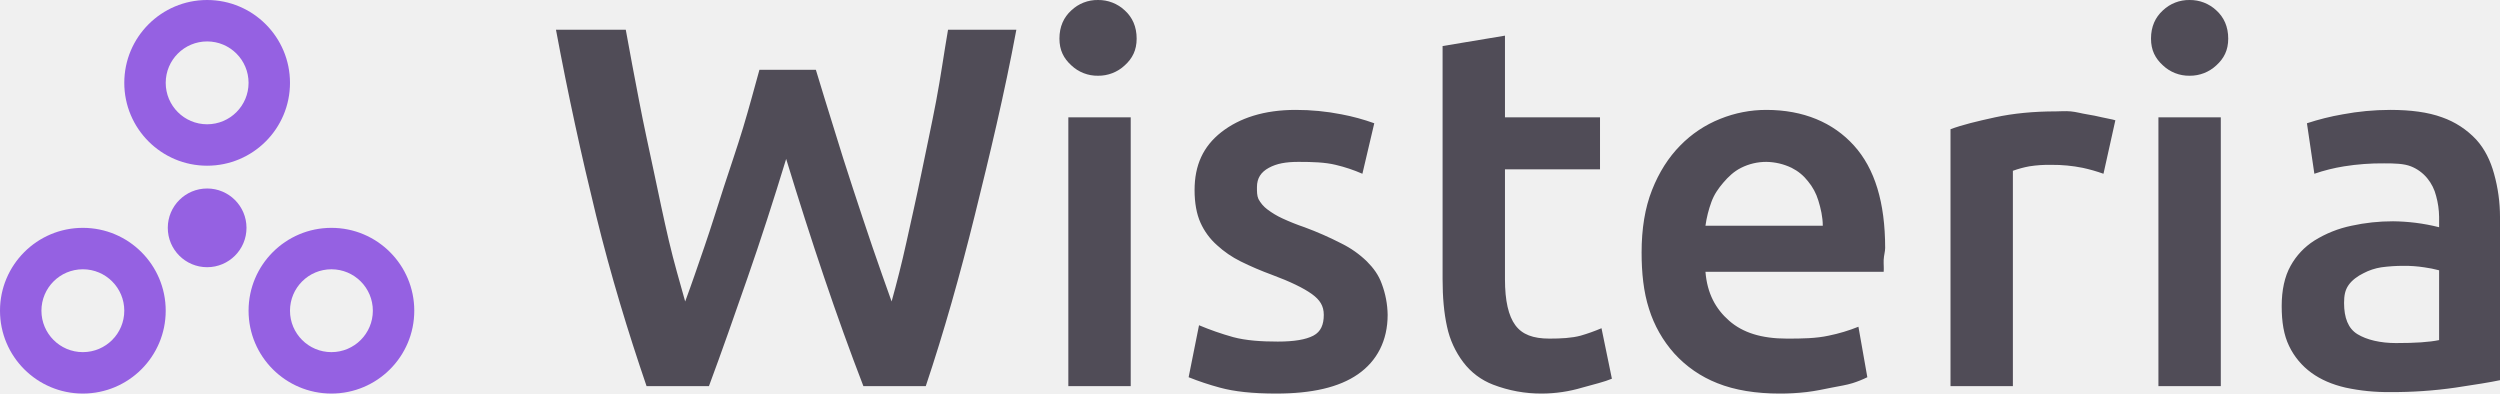
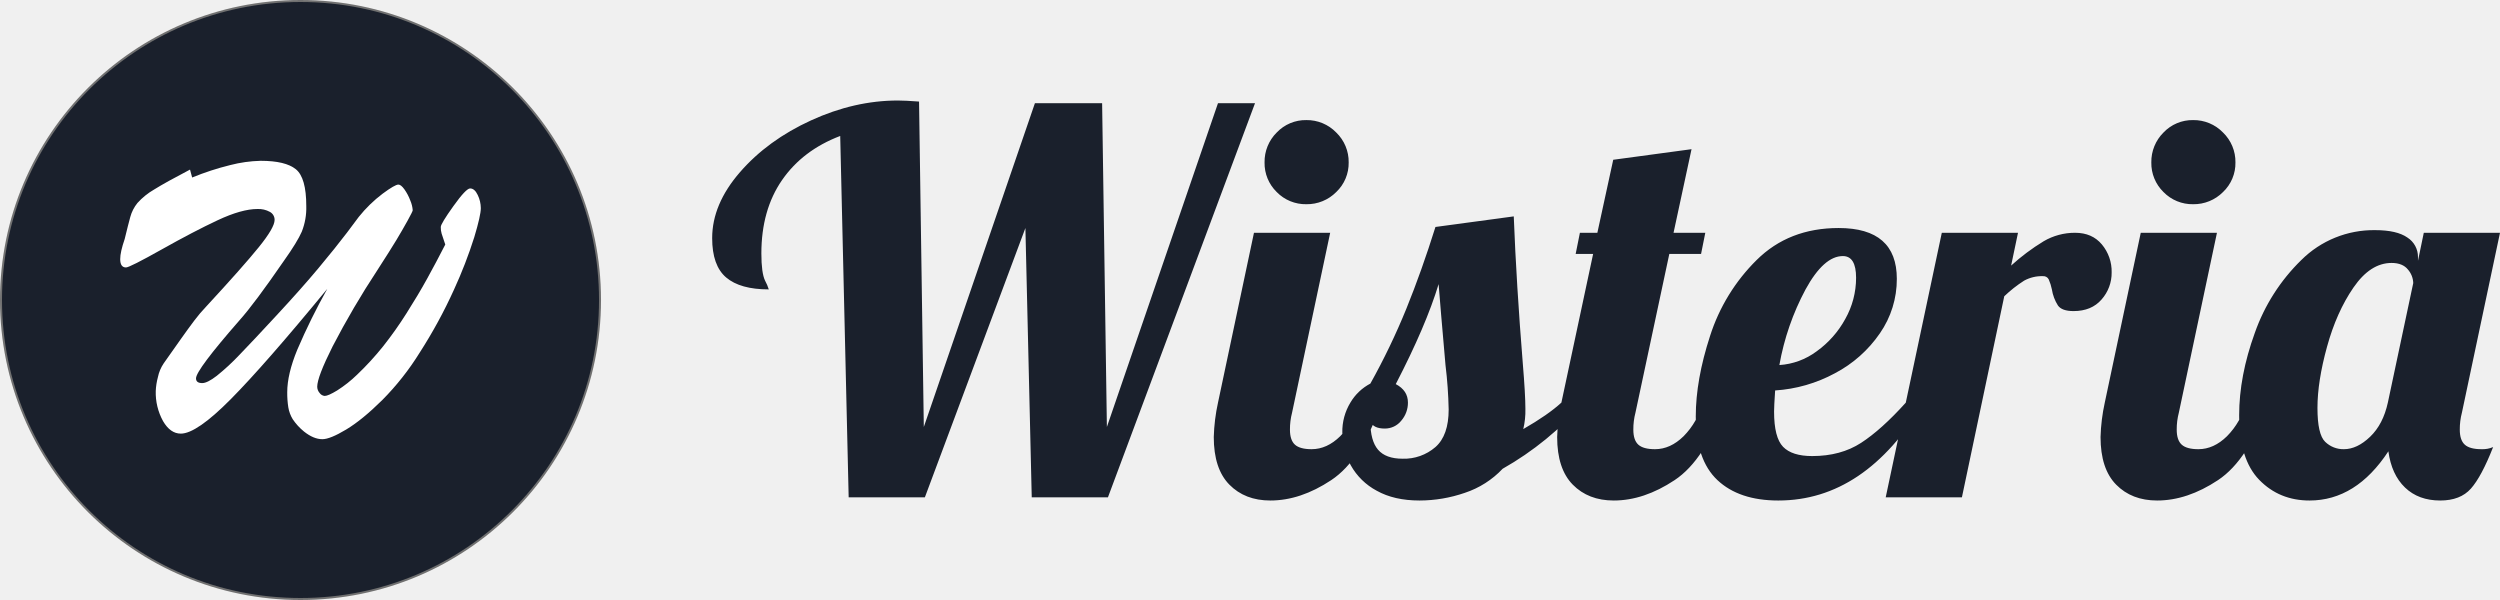
- <svg xmlns="http://www.w3.org/2000/svg" width="2029.635" height="319.512" viewBox="0 0 2029.635 319.512">
-   <g transform="translate(-200 -155)">
-     <path d="M271.063,287.88A33.633,33.633,0,1,1,304.7,254.247a33.624,33.624,0,0,1-33.633,33.633m0-100.9a67.266,67.266,0,1,0,67.266,67.266,67.266,67.266,0,0,0-67.266-67.266m-100.9-31.951a31.951,31.951,0,1,0,31.951,31.951,31.951,31.951,0,0,0-31.951-31.951M69.266,287.88A33.633,33.633,0,1,1,102.9,254.247,33.624,33.624,0,0,1,69.266,287.88m0-100.9a67.266,67.266,0,1,0,67.266,67.266,67.266,67.266,0,0,0-67.266-67.266m100.9-151.348a33.633,33.633,0,1,1-33.633,33.633,33.633,33.633,0,0,1,33.633-33.633m0,100.9A67.266,67.266,0,1,0,102.9,69.266a67.266,67.266,0,0,0,67.266,67.266Z" transform="translate(198 153)" fill="#9561e2" />
-     <path d="M218-168.264c4.465,15.071,9.445,30.7,14.468,47.023S242.7-88.135,248.141-71.808s10.232,31.254,15.674,47.023S274.466,5.871,279.49,19.826c4.186-15.071,8.15-30.506,12.057-48.228S299.7-64.747,303.6-83.865s8.289-39.264,12.057-59.08,6.3-38.617,9.646-57.874h55.463C371-148.35,359.01-98.527,347.009-50.105s-25,94.56-39.788,138.656h-50.64c-21.769-56.376-42.323-117.771-62.7-184.473C183.558-62.152,173.142-29.886,162.536.535s-20.743,59.55-31.348,88.017H80.548C65.477,44.455,51.415-1.683,39.554-50.105S16.768-148.35,7-200.819H63.668c3.349,18.978,7.084,38.059,10.851,57.874s8.01,38.756,12.057,57.874,7.871,37.6,12.057,55.463S107.71,4.755,111.9,19.826c5.3-14.233,10.232-28.843,15.674-44.611s10.372-31.9,15.674-48.228,10.79-32.041,15.674-48.228,9.076-31.952,13.263-47.023ZM473.609,88.551h-50.64V-129.682h50.64Zm4.823-282.136c0,9.489-3.506,16.121-9.646,21.7a31.194,31.194,0,0,1-21.7,8.44,30.713,30.713,0,0,1-21.7-8.44c-6.14-5.582-9.646-12.214-9.646-21.7,0-9.768,3.506-17.327,9.646-22.908a30.713,30.713,0,0,1,21.7-8.44,31.194,31.194,0,0,1,21.7,8.44C474.926-210.911,478.432-203.352,478.432-193.584ZM592.974,52.38c13.4,0,22.8-1.613,28.937-4.823s8.44-9.065,8.44-16.88c0-7.256-3.087-12.135-9.646-16.88S603.222,3.7,588.151-1.877a255.544,255.544,0,0,1-25.32-10.851A82.6,82.6,0,0,1,543.54-25.991a53.8,53.8,0,0,1-13.263-18.086c-3.21-7.117-4.823-16.2-4.823-26.526,0-20.094,6.911-35.44,21.7-47.023s34.888-18.086,60.285-18.086a190.8,190.8,0,0,1,37.377,3.617,174.99,174.99,0,0,1,26.526,7.234L661.7-83.865A126.729,126.729,0,0,0,640-91.1c-8.652-2.093-18.7-2.411-30.143-2.411-10.326,0-17.7,1.334-24.114,4.823s-9.646,8.418-9.646,15.674c0,3.628-.05,6.855,1.206,9.646a25.193,25.193,0,0,0,7.234,8.44,65.234,65.234,0,0,0,12.057,7.234,179.7,179.7,0,0,0,18.086,7.234A269.749,269.749,0,0,1,644.819-27.2a80.911,80.911,0,0,1,20.5,14.468c5.442,5.442,9.545,11.108,12.057,18.086a74.315,74.315,0,0,1,4.823,25.32c0,20.932-8.625,37.483-24.114,48.228S620.514,94.58,591.768,94.58c-19.257,0-34.1-1.613-45.817-4.823a225.056,225.056,0,0,1-25.32-8.44l8.44-42.2A233.458,233.458,0,0,0,556.8,48.763C567.268,51.554,579.578,52.38,592.974,52.38ZM726.807-187.556l50.64-8.44v66.314h77.165v42.2H777.447V1.74c0,17.583,2.858,29.842,8.44,37.377s14.335,10.851,27.731,10.851c9.21,0,18.2-.458,25.32-2.411a146.189,146.189,0,0,0,16.88-6.029l8.44,40.994c-5.861,2.512-14.625,4.583-24.114,7.234A116.023,116.023,0,0,1,807.59,94.58,108.373,108.373,0,0,1,767.8,87.345,54.994,54.994,0,0,1,743.687,69.26a72.748,72.748,0,0,1-13.263-28.937c-2.512-11.3-3.617-24.07-3.617-38.583ZM888.372-19.962c0-19.257,2.719-36.127,8.44-50.64s13.419-26.543,22.908-36.171a93.871,93.871,0,0,1,32.554-21.7,99.487,99.487,0,0,1,37.377-7.234c30.142,0,54.252,10.238,71.137,28.937s25.32,46.075,25.32,83.194c0,2.791-1.066,6.157-1.206,9.646s.279,6.855,0,9.646H940.217c1.4,17.583,8.267,30.16,19.291,39.788s26.091,14.468,47.023,14.468c12.28,0,23.573-.179,33.76-2.411a138.123,138.123,0,0,0,24.114-7.234l7.234,40.994a85.746,85.746,0,0,1-12.057,4.823c-4.884,1.535-10.6,2.361-16.88,3.617s-13.241,2.78-20.5,3.617a185.112,185.112,0,0,1-21.7,1.206c-19.257,0-36.406-2.719-50.64-8.44A93.271,93.271,0,0,1,914.9,62.026a98.471,98.471,0,0,1-20.5-36.171C889.935,12.04,888.372-3.5,888.372-19.962Zm147.1-21.7c0-6.977-1.663-14.218-3.617-20.5a44.6,44.6,0,0,0-8.44-15.674,38.533,38.533,0,0,0-13.263-10.851,48.746,48.746,0,0,0-20.5-4.823,45.322,45.322,0,0,0-20.5,4.823c-5.861,2.93-10.422,7.313-14.468,12.057s-7.413,9.534-9.646,15.674a92.986,92.986,0,0,0-4.823,19.291Zm227.879-42.2a135.128,135.128,0,0,0-16.88-4.823,122.818,122.818,0,0,0-25.32-2.411,102.688,102.688,0,0,0-18.086,1.206,83.818,83.818,0,0,0-13.263,3.617V88.551h-50.64V-120.036c9.768-3.628,21.519-6.436,36.171-9.646s31.572-4.823,49.434-4.823c3.349,0,7.592-.419,12.057,0s8.8,1.714,13.263,2.411,7.871,1.435,12.057,2.411,8.339,1.574,10.851,2.411ZM1358.6,88.551h-50.64V-129.682h50.64Zm6.029-282.136c0,9.489-3.506,16.121-9.646,21.7a31.194,31.194,0,0,1-21.7,8.44,30.713,30.713,0,0,1-21.7-8.44c-6.14-5.582-9.646-12.214-9.646-21.7,0-9.768,3.506-17.327,9.646-22.908a30.713,30.713,0,0,1,21.7-8.44,31.194,31.194,0,0,1,21.7,8.44C1361.121-210.911,1364.626-203.352,1364.626-193.584Zm136.245,247.17c15.629,0,26.872-.737,34.966-2.411V-5.494a100.092,100.092,0,0,0-12.057-2.411,104.311,104.311,0,0,0-16.88-1.206,132.707,132.707,0,0,0-18.086,1.206,46.508,46.508,0,0,0-14.469,4.823c-4.6,2.233-9.266,5.6-12.057,9.646s-3.617,8.329-3.617,14.468c0,12,3.316,20.715,10.851,25.32S1488.033,53.586,1500.871,53.586Zm-4.823-189.3c16.745,0,30.757,1.842,42.2,6.029A69.527,69.527,0,0,1,1565.98-111.6c6.838,7.535,11.538,16.986,14.468,27.731a130.656,130.656,0,0,1,4.823,34.966V83.728c-7.814,1.675-20.4,3.656-36.171,6.029a356.166,356.166,0,0,1-53.051,3.617,162.1,162.1,0,0,1-36.171-3.617c-10.884-2.512-20.056-6.475-27.731-12.057A57.278,57.278,0,0,1,1414.06,56c-4.326-8.931-6.029-19.437-6.029-32.554,0-12.559,2.35-23.9,7.234-32.554a56.6,56.6,0,0,1,19.291-20.5A92.242,92.242,0,0,1,1464.7-41.665a156.451,156.451,0,0,1,33.76-3.617,166.192,166.192,0,0,1,18.086,1.206,159.283,159.283,0,0,1,19.291,3.617V-48.9a66.619,66.619,0,0,0-2.411-16.88,36.291,36.291,0,0,0-7.234-14.468,32.729,32.729,0,0,0-13.263-9.646c-5.721-2.233-13.051-2.411-21.7-2.411a195.777,195.777,0,0,0-32.554,2.411,143.639,143.639,0,0,0-24.114,6.029l-6.029-40.994a204.649,204.649,0,0,1,28.937-7.234A210.666,210.666,0,0,1,1496.049-135.71Z" transform="translate(644.365 379.933)" fill="#504c57" />
+ <svg xmlns="http://www.w3.org/2000/svg" width="1250" height="300" viewBox="0 0 1250 300">
+   <defs>
+     <clipPath id="b">
+       <rect width="1250" height="300" />
+     </clipPath>
+   </defs>
+   <g id="a" clip-path="url(#b)">
+     <g transform="translate(-50 -49.745)">
+       <g transform="translate(50 49.745)">
+         <g fill="#1a202c">
+           <path d="M 150.255 299.5 C 140.094 299.5 129.939 298.478 120.073 296.463 C 110.458 294.499 101.001 291.568 91.963 287.752 C 83.09 284.005 74.531 279.367 66.526 273.968 C 58.596 268.62 51.139 262.478 44.362 255.712 C 37.585 248.947 31.433 241.503 26.075 233.586 C 20.667 225.594 16.021 217.05 12.268 208.192 C 8.446 199.17 5.51 189.728 3.542 180.13 C 1.524 170.281 0.5 160.144 0.5 150 C 0.5 139.856 1.524 129.719 3.542 119.87 C 5.51 110.272 8.446 100.83 12.268 91.808 C 16.021 82.95 20.667 74.406 26.075 66.414 C 31.433 58.497 37.585 51.053 44.362 44.288 C 51.139 37.522 58.596 31.38 66.526 26.032 C 74.531 20.633 83.09 15.995 91.963 12.248 C 101.001 8.432 110.458 5.502 120.073 3.537 C 129.939 1.522 140.094 0.5 150.255 0.5 C 160.416 0.5 170.571 1.522 180.436 3.537 C 190.051 5.502 199.509 8.432 208.546 12.248 C 217.42 15.995 225.979 20.633 233.984 26.032 C 241.914 31.38 249.371 37.522 256.148 44.288 C 262.925 51.053 269.077 58.497 274.435 66.414 C 279.843 74.406 284.489 82.95 288.242 91.808 C 292.064 100.83 295 110.272 296.967 119.87 C 298.986 129.719 300.01 139.856 300.01 150 C 300.01 160.144 298.986 170.281 296.967 180.13 C 295 189.728 292.064 199.17 288.242 208.192 C 284.489 217.05 279.843 225.594 274.435 233.586 C 269.077 241.503 262.925 248.947 256.148 255.712 C 249.371 262.478 241.914 268.62 233.984 273.968 C 225.979 279.367 217.42 284.005 208.546 287.752 C 199.509 291.568 190.051 294.499 180.436 296.463 C 170.571 298.478 160.416 299.5 150.255 299.5 Z" stroke="none" />
+           <path d="M 150.255 1 C 140.127 1 130.007 2.018 120.173 4.027 C 110.591 5.985 101.165 8.906 92.158 12.709 C 83.314 16.443 74.784 21.065 66.805 26.447 C 58.902 31.777 51.469 37.899 44.715 44.642 C 37.961 51.385 31.829 58.804 26.489 66.694 C 21.099 74.659 16.469 83.175 12.729 92.003 C 8.919 100.995 5.993 110.404 4.032 119.971 C 2.02 129.787 1 139.89 1 150 C 1 160.11 2.02 170.213 4.032 180.029 C 5.993 189.596 8.919 199.005 12.729 207.997 C 16.469 216.825 21.099 225.341 26.489 233.306 C 31.829 241.196 37.961 248.615 44.715 255.358 C 51.469 262.101 58.902 268.223 66.805 273.553 C 74.784 278.935 83.314 283.557 92.158 287.291 C 101.165 291.094 110.591 294.015 120.173 295.973 C 130.007 297.982 140.127 299 150.255 299 C 160.382 299 170.503 297.982 180.336 295.973 C 189.919 294.015 199.345 291.094 208.352 287.291 C 217.196 283.557 225.726 278.935 233.705 273.553 C 241.608 268.223 249.04 262.101 255.795 255.358 C 262.549 248.615 268.681 241.196 274.021 233.306 C 279.411 225.341 284.041 216.825 287.781 207.997 C 291.591 199.005 294.517 189.596 296.478 180.029 C 298.49 170.213 299.51 160.11 299.51 150 C 299.51 139.89 298.49 129.787 296.478 119.971 C 294.517 110.404 291.591 100.995 287.781 92.003 C 284.041 83.175 279.411 74.659 274.021 66.694 C 268.681 58.804 262.549 51.385 255.795 44.642 C 249.04 37.899 241.608 31.777 233.705 26.447 C 225.726 21.065 217.196 16.443 208.352 12.709 C 199.345 8.906 189.919 5.985 180.336 4.027 C 170.503 2.018 160.382 1 150.255 1 M 150.255 0 C 233.238 0 300.51 67.157 300.51 150 C 300.51 232.843 233.238 300 150.255 300 C 67.271 300 -3.0517578125e-05 232.843 -3.0517578125e-05 150 C -3.0517578125e-05 67.157 67.271 0 150.255 0 Z" stroke="none" fill="#707070" />
+         </g>
+         <path d="M3.3-114.421a31.715,31.715,0,0,1,1.071-6.906,19.228,19.228,0,0,1,2.891-6.906q4.6-6.531,8.459-11.992t6.852-9.422a77.465,77.465,0,0,1,6-7.067q18.309-19.808,26.232-29.6t7.923-13.651a4.489,4.489,0,0,0-2.356-4.015,11.761,11.761,0,0,0-6.21-1.445q-7.923,0-19.915,5.621t-28,14.615Q-9.762-176.2-11.582-176.2q-2.891,0-2.891-4.176,0-3.533,2.248-10.065,1.713-7.067,2.784-10.975a18.98,18.98,0,0,1,3.587-7.013A34.1,34.1,0,0,1,2.5-215.174q5.835-3.64,17.934-9.958L21.5-221.17a134.751,134.751,0,0,1,19-6.21,67.217,67.217,0,0,1,15.257-2.141q12.42,0,17.613,4.229t5.193,18.363a32.128,32.128,0,0,1-2.248,12.848q-2.248,5.139-8.78,14.347-14.883,21.628-22.378,29.98Q23.43-124.914,23.43-120.738q0,2.356,3.105,2.356,2.57,0,7.281-3.64a112.338,112.338,0,0,0,11.349-10.493q6.638-6.852,18.416-19.594Q76.109-165.6,84.728-175.933T98.914-193.6q5.568-7.334,5.889-7.87a67.323,67.323,0,0,1,11.938-11.617q6.157-4.55,7.87-4.551,1.285,0,3,2.356a24.061,24.061,0,0,1,2.944,5.568,15.156,15.156,0,0,1,1.231,4.925q0,.535-2.57,5.193t-5.568,9.636q-3,4.979-9.636,15.257a424.9,424.9,0,0,0-22.271,37.956q-7.709,15.365-7.709,20.183a4.769,4.769,0,0,0,1.231,3.159,3.409,3.409,0,0,0,2.516,1.445q1.713,0,6.21-2.73a61.986,61.986,0,0,0,9.958-7.87,142.8,142.8,0,0,0,13.063-14.24,189.363,189.363,0,0,0,11.671-16.489q5.782-9.1,10.279-17.238t9.1-17.131l-1.82-5.461a10.708,10.708,0,0,1-.428-3.319q0-1.606,6.317-10.439t8.351-8.833q2.248,0,3.8,3.266a15.206,15.206,0,0,1,1.553,6.585q0,3.64-3.266,14.508A224.616,224.616,0,0,1,152.4-165.065a244.329,244.329,0,0,1-17.078,31.372,133.522,133.522,0,0,1-18.791,23.823q-10.011,9.9-18.041,14.722T86.6-90.33q-4.39,0-9.208-3.855a27.961,27.961,0,0,1-5.621-6.157,16.578,16.578,0,0,1-2.195-5.942,46.119,46.119,0,0,1-.535-7.495q0-9.1,5.032-21.307a321.491,321.491,0,0,1,14.99-30.408q-31.157,37.9-48.235,55.141t-25,17.238q-5.246,0-8.887-6.264A29.444,29.444,0,0,1,3.3-114.421Z" transform="translate(74.575 309.926)" fill="#fff" />
+       </g>
+       <path d="M65.221-132.275q-18.783,7.143-29.1,22.09T25.8-73.545q0,9.788,1.852,13.624a22.979,22.979,0,0,1,1.852,4.365q-14.286,0-21.3-5.952T1.2-81.217q0-16.931,13.889-32.937t35.582-25.926Q72.364-150,94.057-150q3.7,0,10.582.529l2.381,162.7,55.556-161.9h33.6l2.381,161.9,55.556-161.9h18.518L199.084,48.413h-38.1L157.814-86.243,107.549,48.413h-38.1ZM298.29-98.148a20.163,20.163,0,0,1-14.815-6.085,20.163,20.163,0,0,1-6.085-14.815,20.6,20.6,0,0,1,6.085-14.947,19.947,19.947,0,0,1,14.815-6.217,20.38,20.38,0,0,1,14.947,6.217,20.38,20.38,0,0,1,6.217,14.947,19.947,19.947,0,0,1-6.217,14.815A20.6,20.6,0,0,1,298.29-98.148ZM280.3,50q-12.7,0-20.5-7.937t-7.8-23.81a91.732,91.732,0,0,1,2.116-17.2L272.1-83.862h38.1L291.147,6.085a32.742,32.742,0,0,0-1.058,8.466q0,5.291,2.513,7.54t8.333,2.249q7.672,0,14.286-6.481a37.046,37.046,0,0,0,9.524-16.8h11.111q-9.788,28.571-25.132,38.757T280.3,50Zm74.6,0q-12.7,0-21.429-4.894a32.126,32.126,0,0,1-12.963-12.7,33.677,33.677,0,0,1-4.233-16.27A27.845,27.845,0,0,1,320.38.926,25.138,25.138,0,0,1,330.3-8.466,337.668,337.668,0,0,0,348.29-45.9q7.672-18.915,14.55-40.873l39.153-5.291q1.323,33.862,4.5,73.28,1.323,15.873,1.323,23.016a39.875,39.875,0,0,1-1.058,10.053Q419.189,7.143,425.8,1.058h11.111a154.628,154.628,0,0,1-40.476,33.069,45.572,45.572,0,0,1-18.915,12.037A69.647,69.647,0,0,1,354.9,50Zm-8.466-20.9a23.933,23.933,0,0,0,16.4-5.82q6.614-5.82,6.614-18.783a215,215,0,0,0-1.587-22.222q-2.646-30.159-3.439-40.476Q358.078-37.3,343-8.2q6.085,3.175,6.085,9.259a13.671,13.671,0,0,1-3.307,8.995,10.4,10.4,0,0,1-8.333,3.968q-5.556,0-7.143-3.439,0,9.524,3.836,14.021T346.438,29.1ZM451.994,50q-12.7,0-20.5-7.937t-7.8-23.81a91.731,91.731,0,0,1,2.116-17.2L441.676-73.28h-8.73l2.116-10.582h8.73l7.937-36.508,39.153-5.291-8.995,41.8h15.873L495.644-73.28H479.771L462.84,6.085a32.742,32.742,0,0,0-1.058,8.466q0,5.291,2.513,7.54t8.333,2.249q7.672,0,14.286-6.481a37.046,37.046,0,0,0,9.524-16.8h11.111q-9.788,28.571-25.132,38.757T451.994,50Zm82.275,0q-19.577,0-30.423-10.185T493,7.937q0-18.254,7.143-40.212a93.334,93.334,0,0,1,23.28-37.963q16.138-16.005,41.005-16.005,29.1,0,29.1,25.4A47.405,47.405,0,0,1,585.062-33.6a62.454,62.454,0,0,1-22.487,19.974,72.613,72.613,0,0,1-29.894,8.6q-.529,7.937-.529,10.582,0,12.963,4.5,17.593t14.55,4.63q14.286,0,24.471-6.614T598.025,1.058h8.995Q577.655,50,534.269,50Zm.529-67.725A34.873,34.873,0,0,0,553.449-24.6a48.445,48.445,0,0,0,14.286-16.138,41.963,41.963,0,0,0,5.423-20.635q0-10.847-6.614-10.847-9.524,0-18.651,16.667A126.937,126.937,0,0,0,534.8-17.725Zm81.217-66.138h38.1l-3.439,16.4a106.034,106.034,0,0,1,16.27-12.169,30.764,30.764,0,0,1,15.741-4.233q8.466,0,13.36,5.82a21.067,21.067,0,0,1,4.894,14.021,20.019,20.019,0,0,1-5.026,13.492q-5.027,5.82-14.021,5.82-5.82,0-7.8-2.778a21.142,21.142,0,0,1-3.042-8.069,24.288,24.288,0,0,0-1.587-5.026,2.956,2.956,0,0,0-2.91-1.587,18.284,18.284,0,0,0-9.391,2.249,64.564,64.564,0,0,0-9.921,7.8L626.068,48.413h-38.1ZM741.676-98.148a20.163,20.163,0,0,1-14.815-6.085,20.162,20.162,0,0,1-6.085-14.815,20.6,20.6,0,0,1,6.085-14.947,19.947,19.947,0,0,1,14.815-6.217,20.38,20.38,0,0,1,14.947,6.217,20.379,20.379,0,0,1,6.217,14.947,19.947,19.947,0,0,1-6.217,14.815A20.6,20.6,0,0,1,741.676-98.148ZM723.687,50q-12.7,0-20.5-7.937t-7.8-23.81a91.735,91.735,0,0,1,2.116-17.2l17.989-84.921h38.1L734.533,6.085a32.744,32.744,0,0,0-1.058,8.466q0,5.291,2.513,7.54t8.333,2.249q7.672,0,14.286-6.481a37.047,37.047,0,0,0,9.524-16.8h11.111Q769.454,29.63,754.11,39.815T723.687,50Zm76.19,0Q784.8,50,774.745,39.683T764.692,7.407q0-19.577,7.8-41.138a94.738,94.738,0,0,1,23.281-36.508,51.282,51.282,0,0,1,36.9-14.947q10.847,0,16.138,3.7a11.417,11.417,0,0,1,5.291,9.788v1.852l2.91-14.021h38.1L876.068,6.085a32.744,32.744,0,0,0-1.058,8.466q0,5.291,2.513,7.54t8.333,2.249a13.2,13.2,0,0,0,5.82-1.058q-5.82,14.815-11.111,20.767T865.221,50q-10.847,0-17.593-6.481T839.3,25.4Q823.158,50,799.877,50Zm17.2-25.661q6.614,0,13.1-6.217t8.862-17.063l12.7-59.788a10.735,10.735,0,0,0-2.646-6.746q-2.645-3.307-8.2-3.307-10.582,0-19.048,12.3t-13.227,29.63Q803.846-9.524,803.846,3.7t3.836,16.931A13.009,13.009,0,0,0,817.073,24.339Z" transform="translate(404.885 250)" fill="#1a202c" />
+     </g>
  </g>
</svg>
